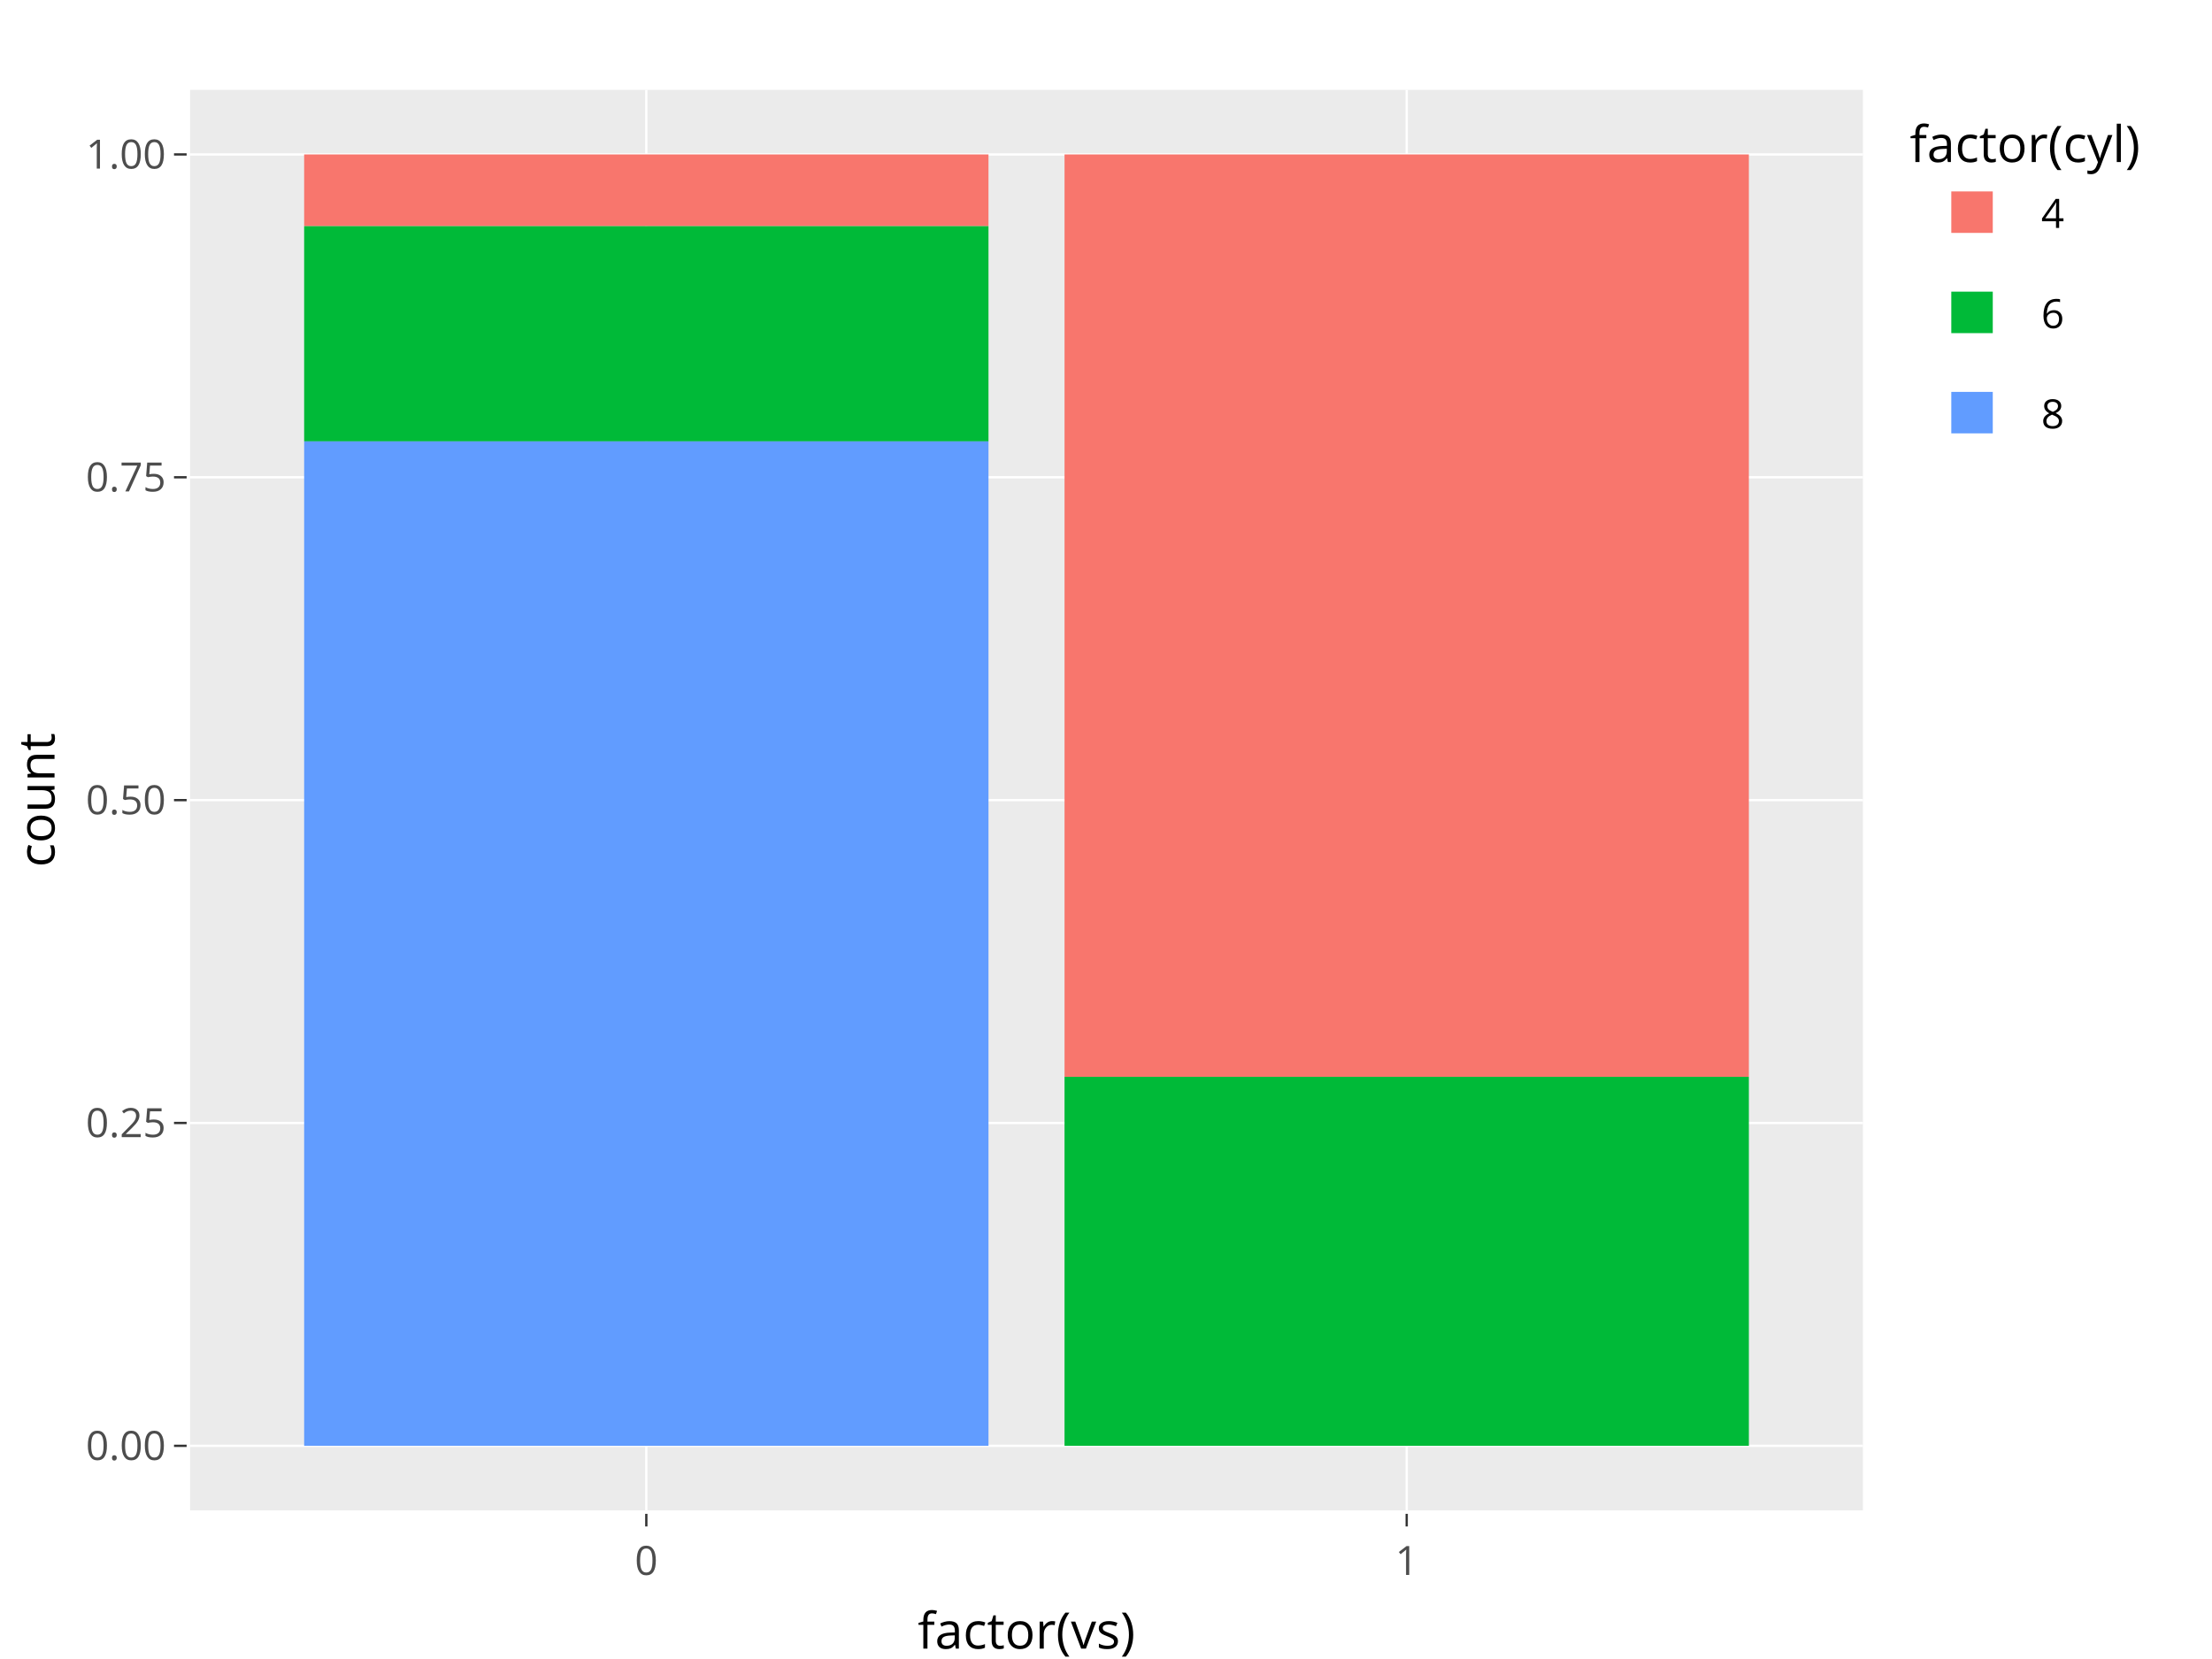
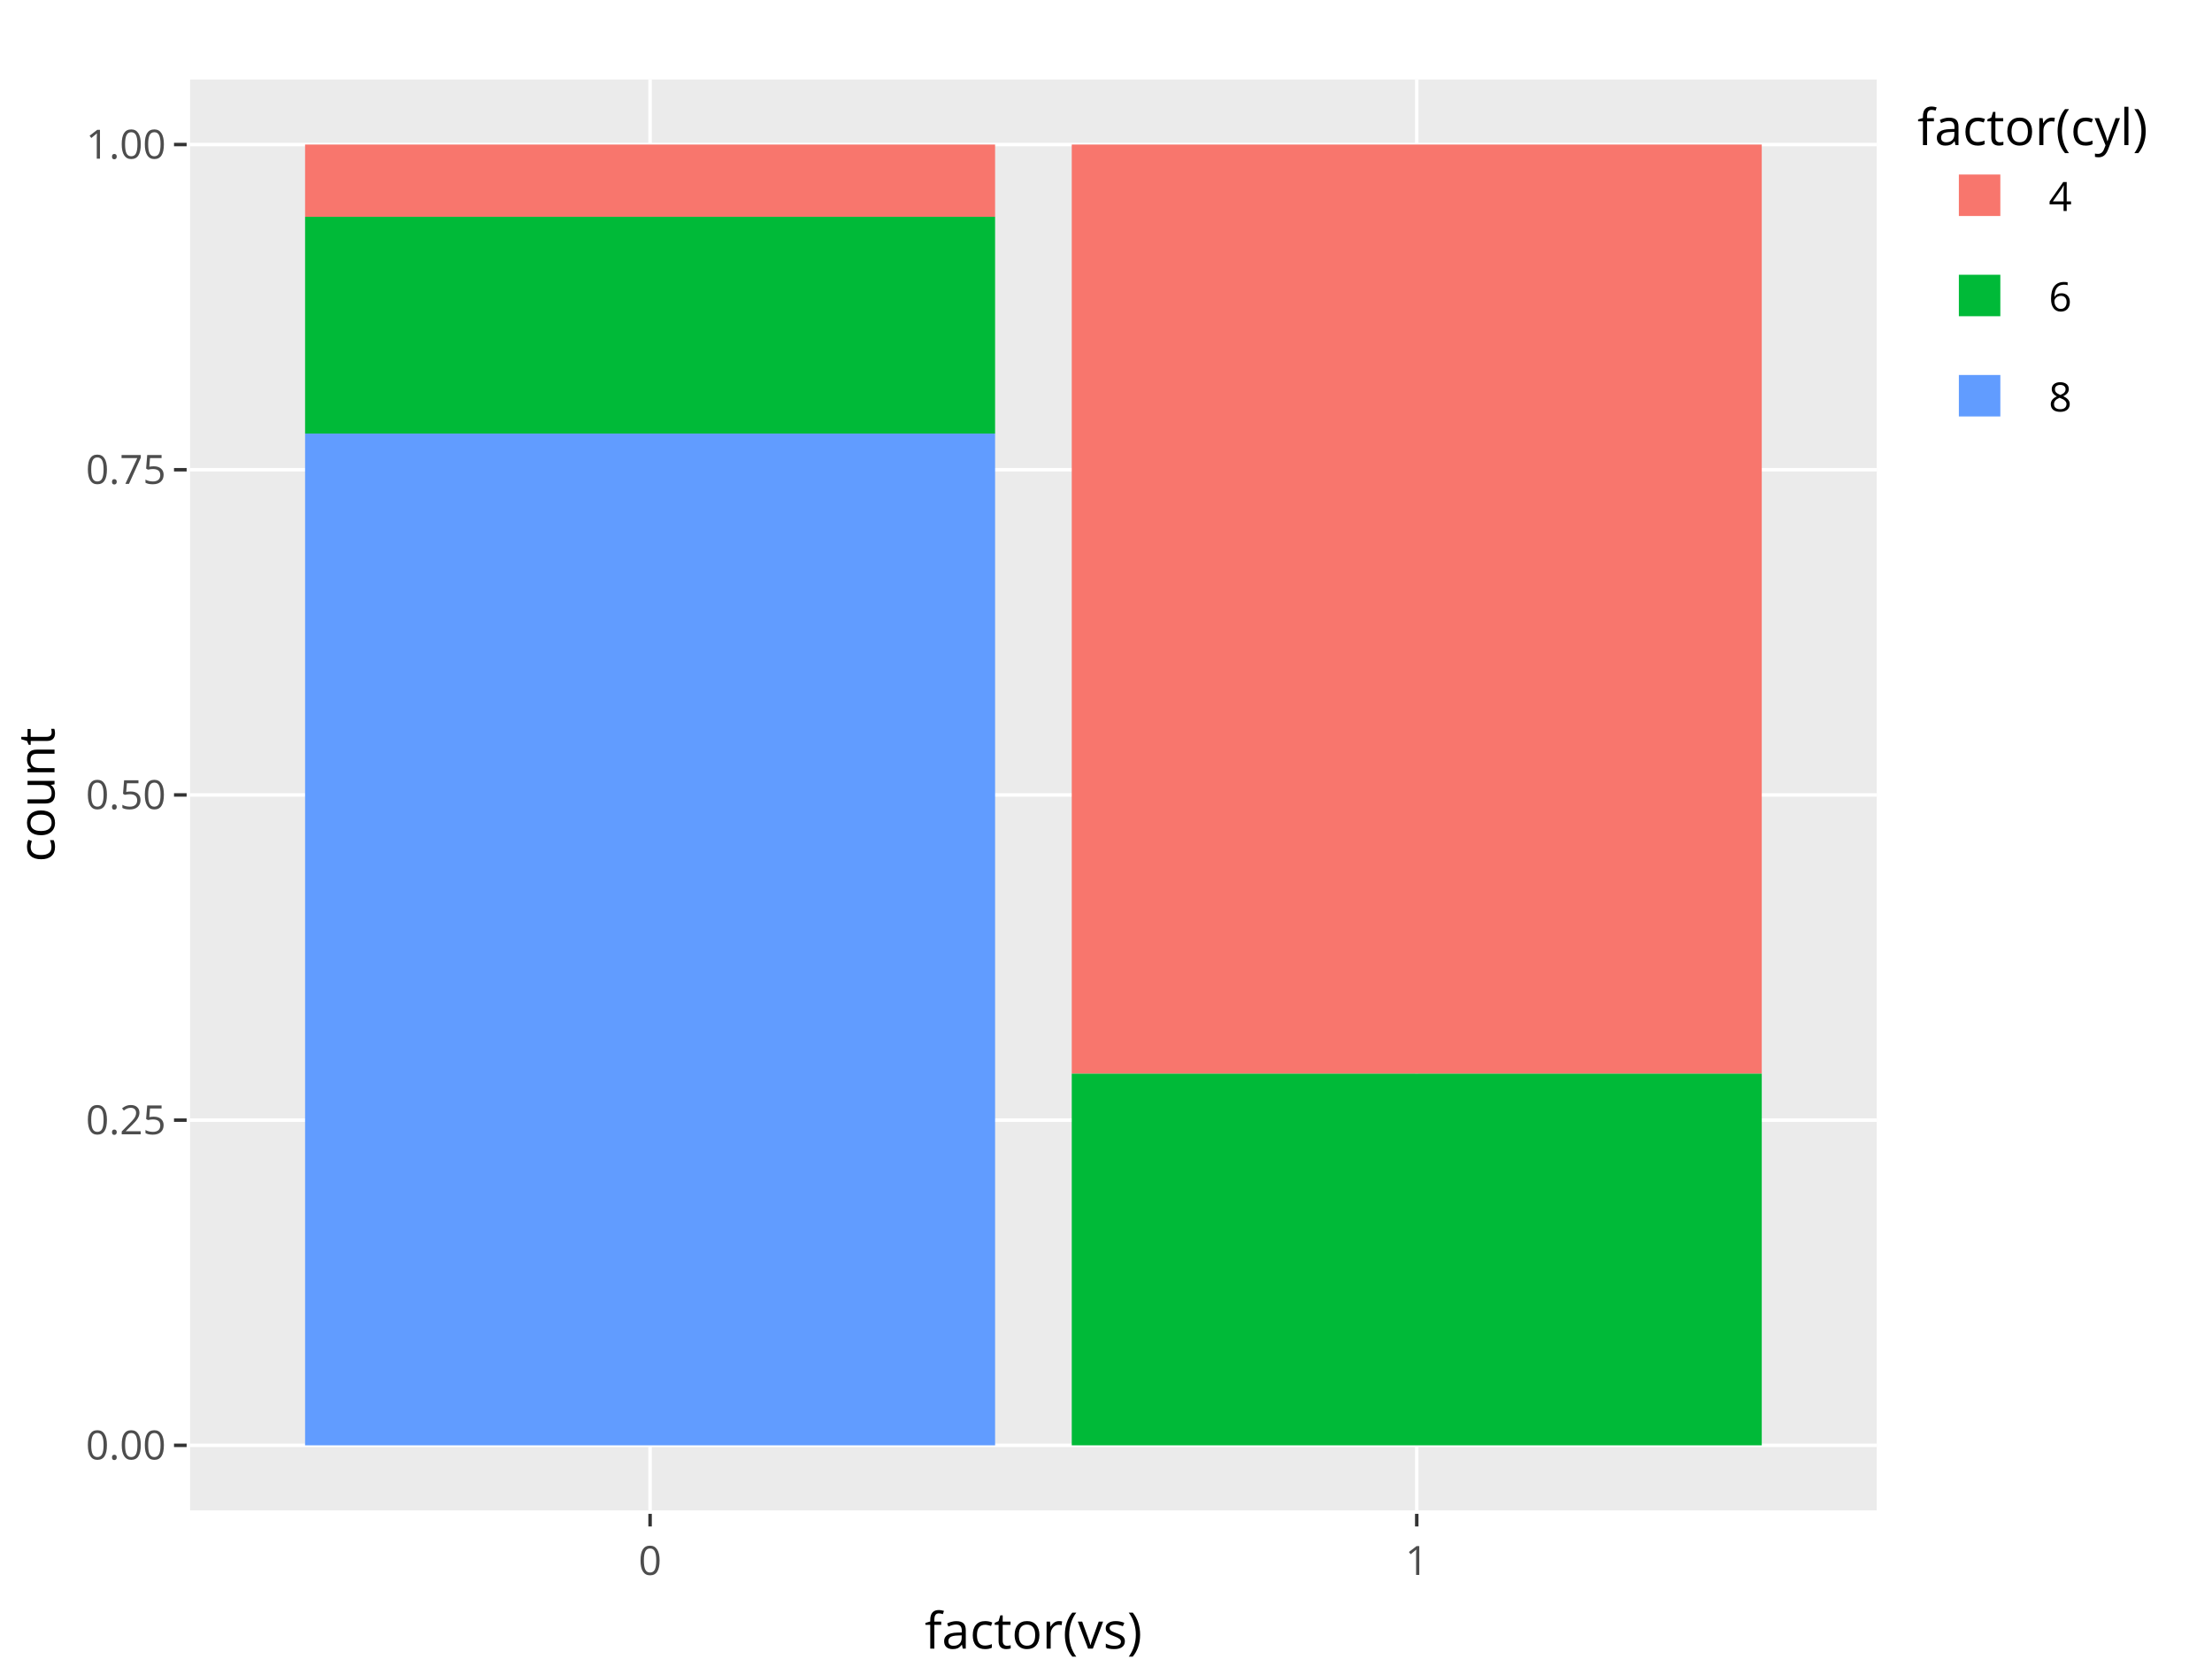
<svg xmlns="http://www.w3.org/2000/svg" class="main-svg" width="640" height="480" style="" viewBox="0 0 640 480">
  <rect x="0" y="0" width="640" height="480" style="fill: rgb(255, 255, 255); fill-opacity: 1;" />
  <defs id="defs-">
    <g class="clips">
      <clipPath id="clipxyplot" class="plotclip">
-         <rect width="484" height="411" />
+         <rect width="488" height="414" />
      </clipPath>
      <clipPath class="axesclip" id="clipx">
-         <rect x="55" y="0" width="484" height="480" />
+         <rect x="55" y="0" width="488" height="480" />
      </clipPath>
      <clipPath class="axesclip" id="clipy">
-         <rect x="0" y="26" width="640" height="411" />
+         <rect x="0" y="23" width="640" height="414" />
      </clipPath>
      <clipPath class="axesclip" id="clipxy">
-         <rect x="55" y="26" width="484" height="411" />
+         <rect x="55" y="23" width="488" height="414" />
      </clipPath>
    </g>
    <g class="gradients" />
    <g class="patterns" />
  </defs>
  <g class="bglayer">
-     <rect class="bg" x="55" y="26" width="484" height="411" style="fill: rgb(235, 235, 235); fill-opacity: 1; stroke-width: 0;" />
+     <rect class="bg" x="55" y="23" width="488" height="414" style="fill: rgb(235, 235, 235); fill-opacity: 1; stroke-width: 0;" />
  </g>
  <g class="layer-below">
    <g class="imagelayer" />
-     <g class="shapelayer" />
+     <g class="shapelayer">
+       <path data-index="0" fill-rule="evenodd" d="M55,437H543V23H55Z" style="opacity: 1; stroke: rgb(0, 0, 0); stroke-opacity: 0; fill: rgb(0, 0, 0); fill-opacity: 0; stroke-width: 0px;" />
+     </g>
  </g>
  <g class="cartesianlayer">
    <g class="subplot xy">
      <g class="layer-subplot">
        <g class="shapelayer" />
        <g class="imagelayer" />
      </g>
      <g class="gridlayer">
        <g class="x">
-           <path class="xgrid crisp" transform="translate(187,0)" d="M0,26v411" style="stroke: rgb(255, 255, 255); stroke-opacity: 1; stroke-width: 0.664px;" />
-           <path class="xgrid crisp" transform="translate(407,0)" d="M0,26v411" style="stroke: rgb(255, 255, 255); stroke-opacity: 1; stroke-width: 0.664px;" />
+           <path class="xgrid crisp" transform="translate(188.09,0)" d="M0,23v414" style="stroke: rgb(255, 255, 255); stroke-opacity: 1; stroke-width: 1px;" />
+           <path class="xgrid crisp" transform="translate(409.91,0)" d="M0,23v414" style="stroke: rgb(255, 255, 255); stroke-opacity: 1; stroke-width: 1px;" />
        </g>
        <g class="y">
-           <path class="ygrid crisp" transform="translate(0,418.32)" d="M55,0h484" style="stroke: rgb(255, 255, 255); stroke-opacity: 1; stroke-width: 0.664px;" />
-           <path class="ygrid crisp" transform="translate(0,324.91)" d="M55,0h484" style="stroke: rgb(255, 255, 255); stroke-opacity: 1; stroke-width: 0.664px;" />
-           <path class="ygrid crisp" transform="translate(0,231.5)" d="M55,0h484" style="stroke: rgb(255, 255, 255); stroke-opacity: 1; stroke-width: 0.664px;" />
-           <path class="ygrid crisp" transform="translate(0,138.09)" d="M55,0h484" style="stroke: rgb(255, 255, 255); stroke-opacity: 1; stroke-width: 0.664px;" />
-           <path class="ygrid crisp" transform="translate(0,44.68)" d="M55,0h484" style="stroke: rgb(255, 255, 255); stroke-opacity: 1; stroke-width: 0.664px;" />
+           <path class="ygrid crisp" transform="translate(0,418.18)" d="M55,0h488" style="stroke: rgb(255, 255, 255); stroke-opacity: 1; stroke-width: 1px;" />
+           <path class="ygrid crisp" transform="translate(0,324.09)" d="M55,0h488" style="stroke: rgb(255, 255, 255); stroke-opacity: 1; stroke-width: 1px;" />
+           <path class="ygrid crisp" transform="translate(0,230)" d="M55,0h488" style="stroke: rgb(255, 255, 255); stroke-opacity: 1; stroke-width: 1px;" />
+           <path class="ygrid crisp" transform="translate(0,135.91)" d="M55,0h488" style="stroke: rgb(255, 255, 255); stroke-opacity: 1; stroke-width: 1px;" />
+           <path class="ygrid crisp" transform="translate(0,41.82)" d="M55,0h488" style="stroke: rgb(255, 255, 255); stroke-opacity: 1; stroke-width: 1px;" />
        </g>
      </g>
      <g class="zerolinelayer" />
      <path class="xlines-below" />
      <path class="ylines-below" />
      <g class="overlines-below" />
      <g class="xaxislayer-below" />
      <g class="yaxislayer-below" />
      <g class="overaxes-below" />
-       <g class="plot" transform="translate(55,26)" clip-path="url(#clipxyplot)">
+       <g class="plot" transform="translate(55,23)" clip-path="url(#clipxyplot)">
        <g class="barlayer mlayer">
          <g class="trace bars" style="opacity: 1;">
            <g class="points">
              <g class="point">
-                 <path d="M33,39.44V18.68H231V39.44Z" style="vector-effect: non-scaling-stroke; opacity: 1; stroke-width: 1.89px; fill: rgb(248, 118, 109); fill-opacity: 1; stroke: rgb(0, 0, 0); stroke-opacity: 0;" />
-               </g>
-               <g class="point">
-                 <path d="M253,285.56V18.68H451V285.56Z" style="vector-effect: non-scaling-stroke; opacity: 1; stroke-width: 1.89px; fill: rgb(248, 118, 109); fill-opacity: 1; stroke: rgb(0, 0, 0); stroke-opacity: 0;" />
+                 <path d="M33.27,39.73V18.82H232.91V39.73Z" style="vector-effect: non-scaling-stroke; opacity: 1; stroke-width: 1.89px; fill: rgb(248, 118, 109); fill-opacity: 1; stroke: rgb(0, 0, 0); stroke-opacity: 0;" />
+               </g>
+               <g class="point">
+                 <path d="M255.09,287.65V18.82H454.73V287.65Z" style="vector-effect: non-scaling-stroke; opacity: 1; stroke-width: 1.89px; fill: rgb(248, 118, 109); fill-opacity: 1; stroke: rgb(0, 0, 0); stroke-opacity: 0;" />
              </g>
            </g>
          </g>
          <g class="trace bars" style="opacity: 1;">
            <g class="points">
              <g class="point">
-                 <path d="M33,101.71V39.44H231V101.71Z" style="vector-effect: non-scaling-stroke; opacity: 1; stroke-width: 1.89px; fill: rgb(0, 186, 56); fill-opacity: 1; stroke: rgb(0, 0, 0); stroke-opacity: 0;" />
-               </g>
-               <g class="point">
-                 <path d="M253,392.32V285.56H451V392.32Z" style="vector-effect: non-scaling-stroke; opacity: 1; stroke-width: 1.89px; fill: rgb(0, 186, 56); fill-opacity: 1; stroke: rgb(0, 0, 0); stroke-opacity: 0;" />
+                 <path d="M33.27,102.45V39.73H232.91V102.45Z" style="vector-effect: non-scaling-stroke; opacity: 1; stroke-width: 1.89px; fill: rgb(0, 186, 56); fill-opacity: 1; stroke: rgb(0, 0, 0); stroke-opacity: 0;" />
+               </g>
+               <g class="point">
+                 <path d="M255.09,395.18V287.65H454.73V395.18Z" style="vector-effect: non-scaling-stroke; opacity: 1; stroke-width: 1.89px; fill: rgb(0, 186, 56); fill-opacity: 1; stroke: rgb(0, 0, 0); stroke-opacity: 0;" />
              </g>
            </g>
          </g>
          <g class="trace bars" style="opacity: 1;">
            <g class="points">
              <g class="point">
-                 <path d="M33,392.32V101.71H231V392.32Z" style="vector-effect: non-scaling-stroke; opacity: 1; stroke-width: 1.89px; fill: rgb(97, 156, 255); fill-opacity: 1; stroke: rgb(0, 0, 0); stroke-opacity: 0;" />
+                 <path d="M33.27,395.18V102.45H232.91V395.18Z" style="vector-effect: non-scaling-stroke; opacity: 1; stroke-width: 1.89px; fill: rgb(97, 156, 255); fill-opacity: 1; stroke: rgb(0, 0, 0); stroke-opacity: 0;" />
              </g>
            </g>
          </g>
        </g>
      </g>
      <g class="overplot" />
      <path class="xlines-above crisp" d="" style="fill: none; stroke-width: 1px; stroke: rgb(0, 0, 0); stroke-opacity: 0;" />
      <path class="ylines-above crisp" d="" style="fill: none; stroke-width: 1px; stroke: rgb(0, 0, 0); stroke-opacity: 0;" />
      <g class="overlines-above" />
      <g class="xaxislayer-above">
-         <path class="xtick ticks crisp" d="M0,438v3.653" transform="translate(187,0)" style="stroke: rgb(51, 51, 51); stroke-opacity: 1; stroke-width: 0.664px;" />
-         <path class="xtick ticks crisp" d="M0,438v3.653" transform="translate(407,0)" style="stroke: rgb(51, 51, 51); stroke-opacity: 1; stroke-width: 0.664px;" />
+         <path class="xtick ticks crisp" d="M0,438v3.653" transform="translate(188.09,0)" style="stroke: rgb(51, 51, 51); stroke-opacity: 1; stroke-width: 1px;" />
+         <path class="xtick ticks crisp" d="M0,438v3.653" transform="translate(409.91,0)" style="stroke: rgb(51, 51, 51); stroke-opacity: 1; stroke-width: 1px;" />
        <g class="xtick">
-           <text text-anchor="middle" x="0" y="455.68" transform="translate(187,0)" style="font-family: 'Open Sans', verdana, arial, sans-serif; font-size: 11.69px; fill: rgb(77, 77, 77); fill-opacity: 1; white-space: pre; opacity: 1;">0</text>
+           <text text-anchor="middle" x="0" y="455.68" transform="translate(188.09,0)" style="font-family: 'Open Sans', verdana, arial, sans-serif; font-size: 11.69px; fill: rgb(77, 77, 77); fill-opacity: 1; white-space: pre; opacity: 1;">0</text>
        </g>
        <g class="xtick">
-           <text text-anchor="middle" x="0" y="455.68" style="font-family: 'Open Sans', verdana, arial, sans-serif; font-size: 11.69px; fill: rgb(77, 77, 77); fill-opacity: 1; white-space: pre; opacity: 1;" transform="translate(407,0)">1</text>
+           <text text-anchor="middle" x="0" y="455.68" style="font-family: 'Open Sans', verdana, arial, sans-serif; font-size: 11.69px; fill: rgb(77, 77, 77); fill-opacity: 1; white-space: pre; opacity: 1;" transform="translate(409.91,0)">1</text>
        </g>
      </g>
      <g class="yaxislayer-above">
-         <path class="ytick ticks crisp" d="M54,0h-3.653" transform="translate(0,418.32)" style="stroke: rgb(51, 51, 51); stroke-opacity: 1; stroke-width: 0.664px;" />
-         <path class="ytick ticks crisp" d="M54,0h-3.653" transform="translate(0,324.91)" style="stroke: rgb(51, 51, 51); stroke-opacity: 1; stroke-width: 0.664px;" />
-         <path class="ytick ticks crisp" d="M54,0h-3.653" transform="translate(0,231.5)" style="stroke: rgb(51, 51, 51); stroke-opacity: 1; stroke-width: 0.664px;" />
-         <path class="ytick ticks crisp" d="M54,0h-3.653" transform="translate(0,138.09)" style="stroke: rgb(51, 51, 51); stroke-opacity: 1; stroke-width: 0.664px;" />
-         <path class="ytick ticks crisp" d="M54,0h-3.653" transform="translate(0,44.68)" style="stroke: rgb(51, 51, 51); stroke-opacity: 1; stroke-width: 0.664px;" />
-         <g class="ytick">
-           <text text-anchor="end" x="48.009" y="4.091" transform="translate(0,418.32)" style="font-family: 'Open Sans', verdana, arial, sans-serif; font-size: 11.69px; fill: rgb(77, 77, 77); fill-opacity: 1; white-space: pre; opacity: 1;">0.00</text>
-         </g>
-         <g class="ytick">
-           <text text-anchor="end" x="48.009" y="4.091" style="font-family: 'Open Sans', verdana, arial, sans-serif; font-size: 11.69px; fill: rgb(77, 77, 77); fill-opacity: 1; white-space: pre; opacity: 1;" transform="translate(0,324.91)">0.25</text>
-         </g>
-         <g class="ytick">
-           <text text-anchor="end" x="48.009" y="4.091" style="font-family: 'Open Sans', verdana, arial, sans-serif; font-size: 11.69px; fill: rgb(77, 77, 77); fill-opacity: 1; white-space: pre; opacity: 1;" transform="translate(0,231.5)">0.50</text>
-         </g>
-         <g class="ytick">
-           <text text-anchor="end" x="48.009" y="4.091" style="font-family: 'Open Sans', verdana, arial, sans-serif; font-size: 11.69px; fill: rgb(77, 77, 77); fill-opacity: 1; white-space: pre; opacity: 1;" transform="translate(0,138.09)">0.75</text>
-         </g>
-         <g class="ytick">
-           <text text-anchor="end" x="48.009" y="4.091" style="font-family: 'Open Sans', verdana, arial, sans-serif; font-size: 11.69px; fill: rgb(77, 77, 77); fill-opacity: 1; white-space: pre; opacity: 1;" transform="translate(0,44.68)">1.00</text>
+         <path class="ytick ticks crisp" d="M54,0h-3.653" transform="translate(0,418.18)" style="stroke: rgb(51, 51, 51); stroke-opacity: 1; stroke-width: 1px;" />
+         <path class="ytick ticks crisp" d="M54,0h-3.653" transform="translate(0,324.09)" style="stroke: rgb(51, 51, 51); stroke-opacity: 1; stroke-width: 1px;" />
+         <path class="ytick ticks crisp" d="M54,0h-3.653" transform="translate(0,230)" style="stroke: rgb(51, 51, 51); stroke-opacity: 1; stroke-width: 1px;" />
+         <path class="ytick ticks crisp" d="M54,0h-3.653" transform="translate(0,135.91)" style="stroke: rgb(51, 51, 51); stroke-opacity: 1; stroke-width: 1px;" />
+         <path class="ytick ticks crisp" d="M54,0h-3.653" transform="translate(0,41.82)" style="stroke: rgb(51, 51, 51); stroke-opacity: 1; stroke-width: 1px;" />
+         <g class="ytick">
+           <text text-anchor="end" x="48.009" y="4.091" transform="translate(0,418.18)" style="font-family: 'Open Sans', verdana, arial, sans-serif; font-size: 11.69px; fill: rgb(77, 77, 77); fill-opacity: 1; white-space: pre; opacity: 1;">0.00</text>
+         </g>
+         <g class="ytick">
+           <text text-anchor="end" x="48.009" y="4.091" style="font-family: 'Open Sans', verdana, arial, sans-serif; font-size: 11.69px; fill: rgb(77, 77, 77); fill-opacity: 1; white-space: pre; opacity: 1;" transform="translate(0,324.09)">0.25</text>
+         </g>
+         <g class="ytick">
+           <text text-anchor="end" x="48.009" y="4.091" style="font-family: 'Open Sans', verdana, arial, sans-serif; font-size: 11.69px; fill: rgb(77, 77, 77); fill-opacity: 1; white-space: pre; opacity: 1;" transform="translate(0,230)">0.50</text>
+         </g>
+         <g class="ytick">
+           <text text-anchor="end" x="48.009" y="4.091" style="font-family: 'Open Sans', verdana, arial, sans-serif; font-size: 11.69px; fill: rgb(77, 77, 77); fill-opacity: 1; white-space: pre; opacity: 1;" transform="translate(0,135.91)">0.75</text>
+         </g>
+         <g class="ytick">
+           <text text-anchor="end" x="48.009" y="4.091" style="font-family: 'Open Sans', verdana, arial, sans-serif; font-size: 11.69px; fill: rgb(77, 77, 77); fill-opacity: 1; white-space: pre; opacity: 1;" transform="translate(0,41.82)">1.00</text>
        </g>
      </g>
      <g class="overaxes-above" />
    </g>
  </g>
  <g class="polarlayer" />
  <g class="smithlayer" />
  <g class="ternarylayer" />
  <g class="geolayer" />
  <g class="funnelarealayer" />
  <g class="pielayer" />
  <g class="iciclelayer" />
  <g class="treemaplayer" />
  <g class="sunburstlayer" />
  <g class="glimages" />
  <defs id="topdefs-">
    <g class="clips" />
    <clipPath id="legend">
-       <rect width="80.22" height="106.22" x="1.89" y="1.89" />
+       <rect width="80" height="106" x="0" y="0" />
    </clipPath>
  </defs>
  <g class="layer-above">
    <g class="imagelayer" />
-     <g class="shapelayer">
-       <path data-index="0" fill-rule="evenodd" d="M55,437H539V26H55Z" style="opacity: 1; stroke: rgb(0, 0, 0); stroke-opacity: 0; fill: rgb(0, 0, 0); fill-opacity: 0; stroke-width: 0px;" />
-     </g>
+     <g class="shapelayer" />
  </g>
  <g class="infolayer">
-     <g class="legend" pointer-events="all" transform="translate(548.68,26)">
-       <rect class="bg" shape-rendering="crispEdges" width="82.11" height="108.11" x="0.945" y="0.945" style="stroke: rgb(0, 0, 0); stroke-opacity: 0; fill: rgb(255, 255, 255); fill-opacity: 1; stroke-width: 1.89px;" />
+     <g class="legend" pointer-events="all" transform="translate(552.76,23)">
+       <rect class="bg" shape-rendering="crispEdges" width="80" height="106" x="0" y="0" style="stroke: rgb(0, 0, 0); stroke-opacity: 0; fill: rgb(255, 255, 255); fill-opacity: 1; stroke-width: 0px;" />
      <g class="scrollbox" transform="" clip-path="url(#legend)">
-         <text class="legendtitletext" text-anchor="start" x="3.89" y="20.885" style="font-family: 'Open Sans', verdana, arial, sans-serif; font-size: 14.612px; fill: rgb(0, 0, 0); fill-opacity: 1; white-space: pre;">factor(cyl)</text>
+         <text class="legendtitletext" text-anchor="start" x="2" y="18.995" style="font-family: 'Open Sans', verdana, arial, sans-serif; font-size: 14.612px; fill: rgb(0, 0, 0); fill-opacity: 1; white-space: pre;">factor(cyl)</text>
        <g class="groups" transform="">
-           <g class="traces" transform="translate(1.889764,35.3852)" style="opacity: 1;">
+           <g class="traces" transform="translate(0,33.49543)" style="opacity: 1;">
            <text class="legendtext" text-anchor="start" x="40" y="4.559" style="font-family: 'Open Sans', verdana, arial, sans-serif; font-size: 11.69px; fill: rgb(0, 0, 0); fill-opacity: 1; white-space: pre;">4</text>
            <g class="layers" style="opacity: 1;">
              <g class="legendfill" />
              <g class="legendlines" />
              <g class="legendsymbols">
                <g class="legendpoints">
                  <path class="legendundefined" d="M6,6H-6V-6H6Z" transform="translate(20,0)" style="stroke-width: 1.89px; fill: rgb(248, 118, 109); fill-opacity: 1; stroke: rgb(0, 0, 0); stroke-opacity: 0;" />
                </g>
              </g>
            </g>
            <rect class="legendtoggle" x="0" y="-9.5" width="47.438" height="19" style="fill: rgb(0, 0, 0); fill-opacity: 0;" />
          </g>
        </g>
        <g class="groups" transform="translate(0,10)">
-           <g class="traces" transform="translate(1.889764,54.3852)" style="opacity: 1;">
+           <g class="traces" transform="translate(0,52.49543)" style="opacity: 1;">
            <text class="legendtext" text-anchor="start" x="40" y="4.559" style="font-family: 'Open Sans', verdana, arial, sans-serif; font-size: 11.69px; fill: rgb(0, 0, 0); fill-opacity: 1; white-space: pre;">6</text>
            <g class="layers" style="opacity: 1;">
              <g class="legendfill" />
              <g class="legendlines" />
              <g class="legendsymbols">
                <g class="legendpoints">
                  <path class="legendundefined" d="M6,6H-6V-6H6Z" transform="translate(20,0)" style="stroke-width: 1.89px; fill: rgb(0, 186, 56); fill-opacity: 1; stroke: rgb(0, 0, 0); stroke-opacity: 0;" />
                </g>
              </g>
            </g>
            <rect class="legendtoggle" x="0" y="-9.5" width="47.438" height="19" style="fill: rgb(0, 0, 0); fill-opacity: 0;" />
          </g>
        </g>
        <g class="groups" transform="translate(0,20)">
-           <g class="traces" transform="translate(1.889764,73.3852)" style="opacity: 1;">
+           <g class="traces" transform="translate(0,71.49543)" style="opacity: 1;">
            <text class="legendtext" text-anchor="start" x="40" y="4.559" style="font-family: 'Open Sans', verdana, arial, sans-serif; font-size: 11.69px; fill: rgb(0, 0, 0); fill-opacity: 1; white-space: pre;">8</text>
            <g class="layers" style="opacity: 1;">
              <g class="legendfill" />
              <g class="legendlines" />
              <g class="legendsymbols">
                <g class="legendpoints">
                  <path class="legendundefined" d="M6,6H-6V-6H6Z" transform="translate(20,0)" style="stroke-width: 1.89px; fill: rgb(97, 156, 255); fill-opacity: 1; stroke: rgb(0, 0, 0); stroke-opacity: 0;" />
                </g>
              </g>
            </g>
            <rect class="legendtoggle" x="0" y="-9.5" width="47.438" height="19" style="fill: rgb(0, 0, 0); fill-opacity: 0;" />
          </g>
        </g>
      </g>
      <rect class="scrollbar" rx="20" ry="3" width="0" height="0" x="0" y="0" style="fill: rgb(128, 139, 164); fill-opacity: 1;" />
    </g>
    <g class="g-gtitle" />
    <g class="g-xtitle" transform="translate(0,-13.83562)">
-       <text class="xtitle" x="297" y="490.836" text-anchor="middle" style="font-family: 'Open Sans', verdana, arial, sans-serif; font-size: 14.61px; fill: rgb(0, 0, 0); opacity: 1; font-weight: normal; white-space: pre;">factor(vs)</text>
+       <text class="xtitle" x="299" y="490.836" text-anchor="middle" style="font-family: 'Open Sans', verdana, arial, sans-serif; font-size: 14.61px; fill: rgb(0, 0, 0); opacity: 1; font-weight: normal; white-space: pre;">factor(vs)</text>
    </g>
    <g class="g-ytitle">
-       <text class="ytitle" transform="rotate(-90,15.77626,231.5)" x="15.776" y="231.5" text-anchor="middle" style="font-family: 'Open Sans', verdana, arial, sans-serif; font-size: 14.61px; fill: rgb(0, 0, 0); opacity: 1; font-weight: normal; white-space: pre;">count</text>
+       <text class="ytitle" transform="rotate(-90,15.77626,230)" x="15.776" y="230" text-anchor="middle" style="font-family: 'Open Sans', verdana, arial, sans-serif; font-size: 14.61px; fill: rgb(0, 0, 0); opacity: 1; font-weight: normal; white-space: pre;">count</text>
    </g>
  </g>
</svg>
